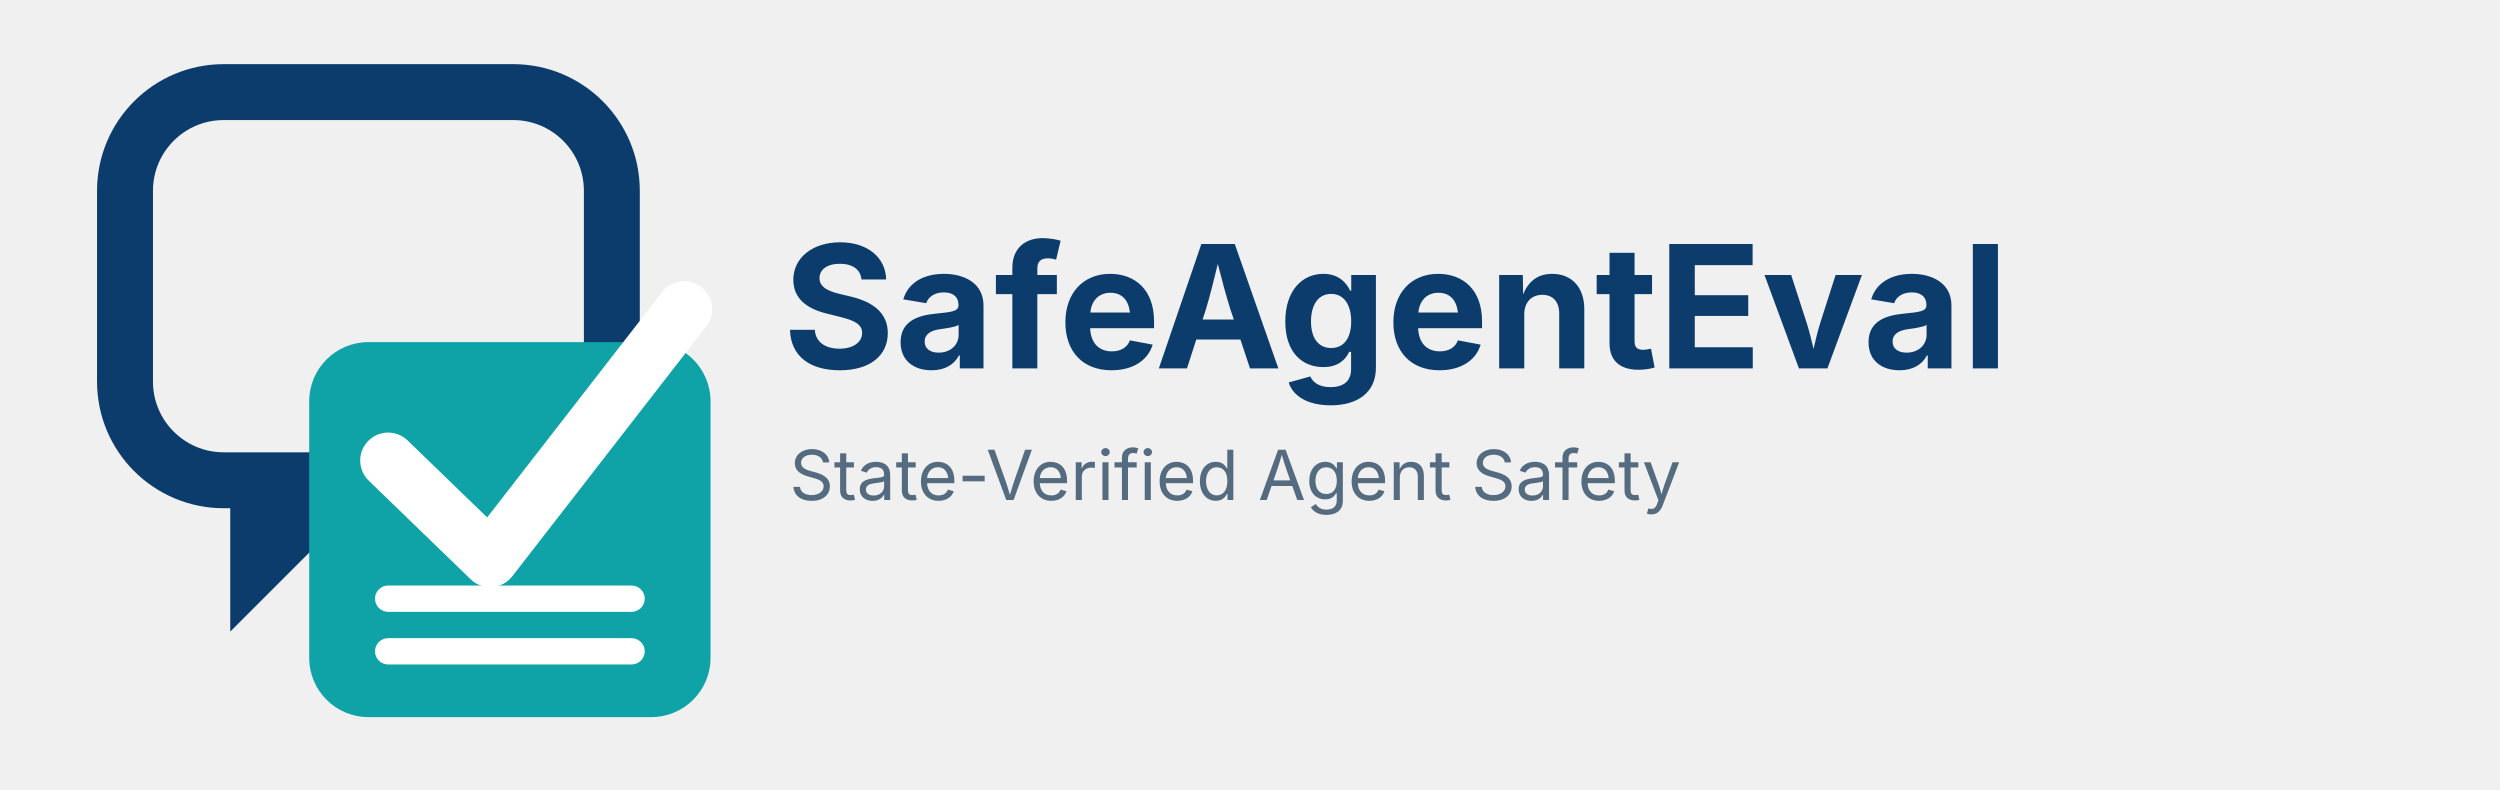
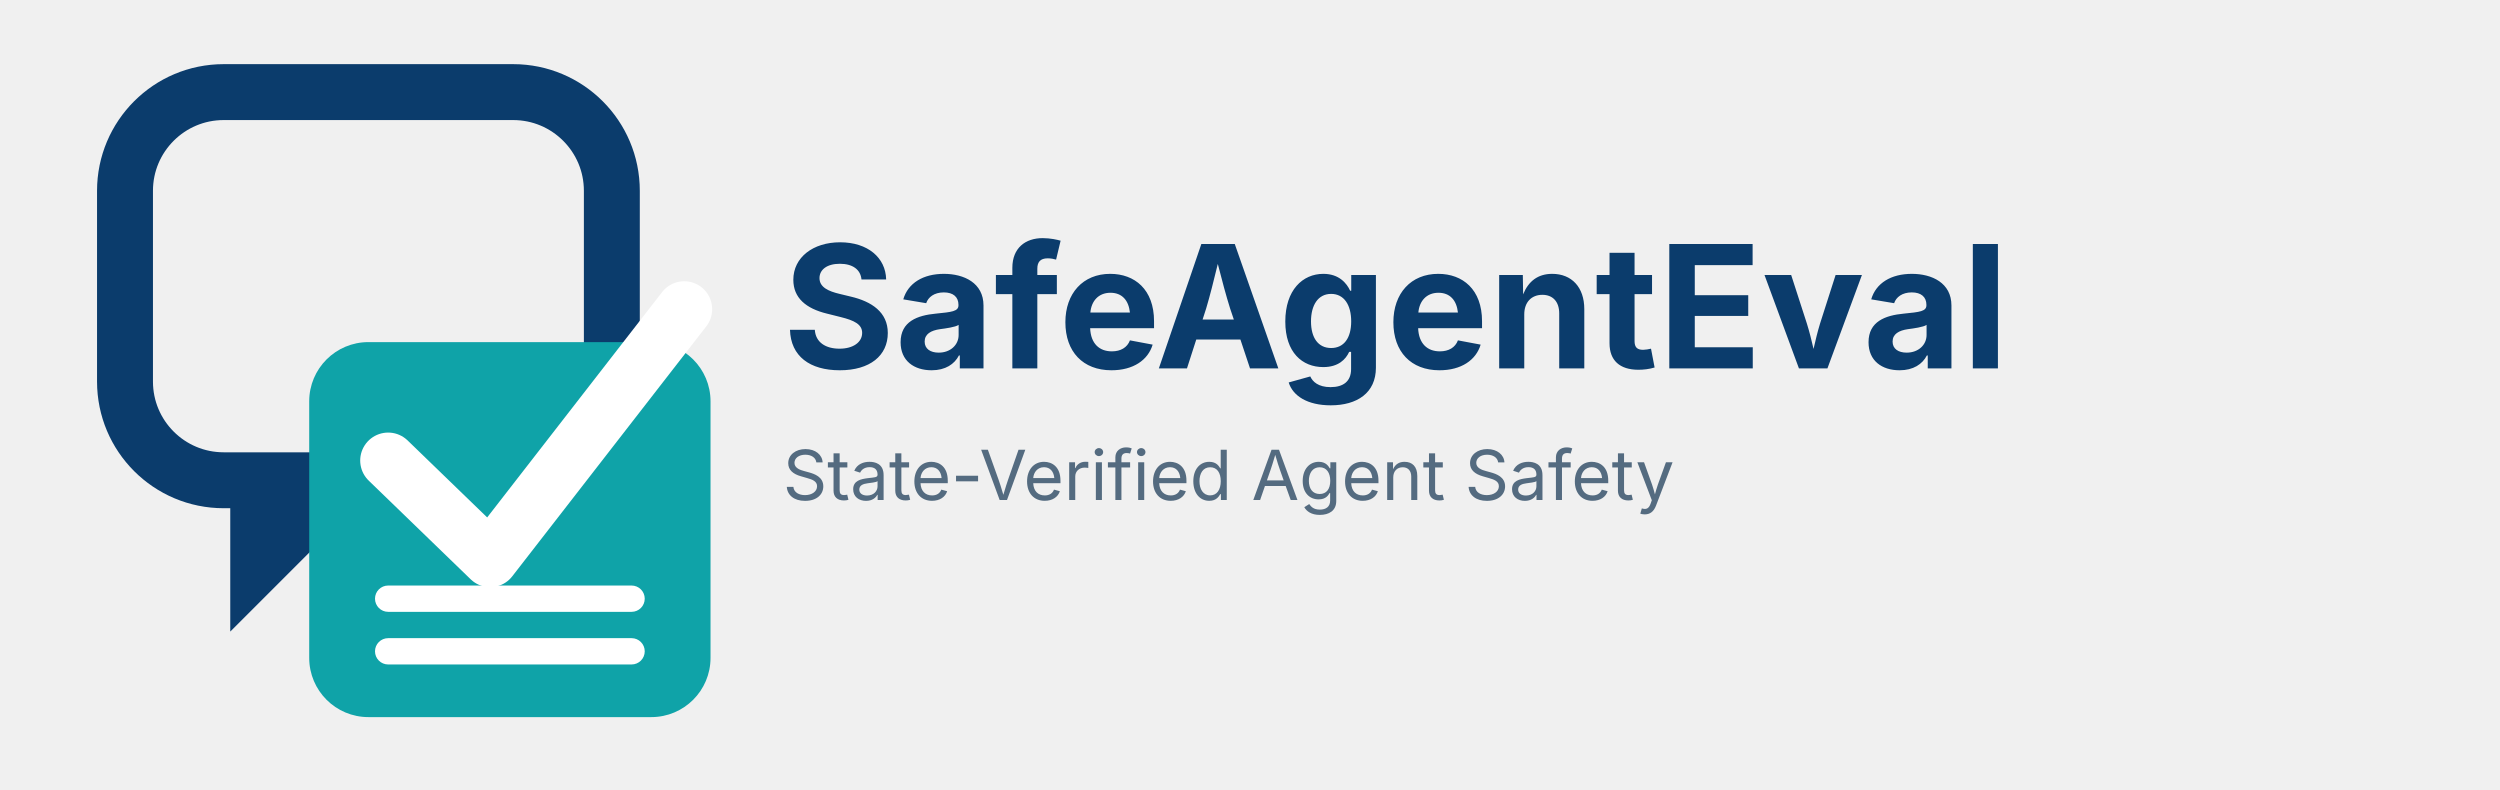
<svg xmlns="http://www.w3.org/2000/svg" viewBox="0 0 760 240" role="img" aria-label="SafeAgentEval">
  <g>
    <rect x="38" y="28" width="148" height="118" rx="30" fill="none" stroke="#0B3C6C" stroke-width="17" />
    <path d="M70 138 L70 192 L116 146 Z" fill="#0B3C6C" />
    <rect x="94" y="104" width="122" height="114" rx="18" fill="#0FA3A8" />
    <path d="M118 140 L149 170 L208 94" fill="none" stroke="#FFFFFF" stroke-width="17" stroke-linecap="round" stroke-linejoin="round" />
    <rect x="114" y="178" width="82" height="8" rx="4" fill="#FFFFFF" />
    <rect x="114" y="194" width="82" height="8" rx="4" fill="#FFFFFF" />
  </g>
  <text x="238" y="112" font-family="Inter, Arial, sans-serif" font-size="52" font-weight="700" fill="#0B3C6C">SafeAgentEval</text>
-   <text x="240" y="152" font-family="Inter, Arial, sans-serif" font-size="21" fill="#546B80">State-Verified Agent Safety</text>
+   <text x="238" y="152" font-family="Inter, Arial, sans-serif" font-size="21" fill="#546B80">State-Verified Agent Safety</text>
</svg>
